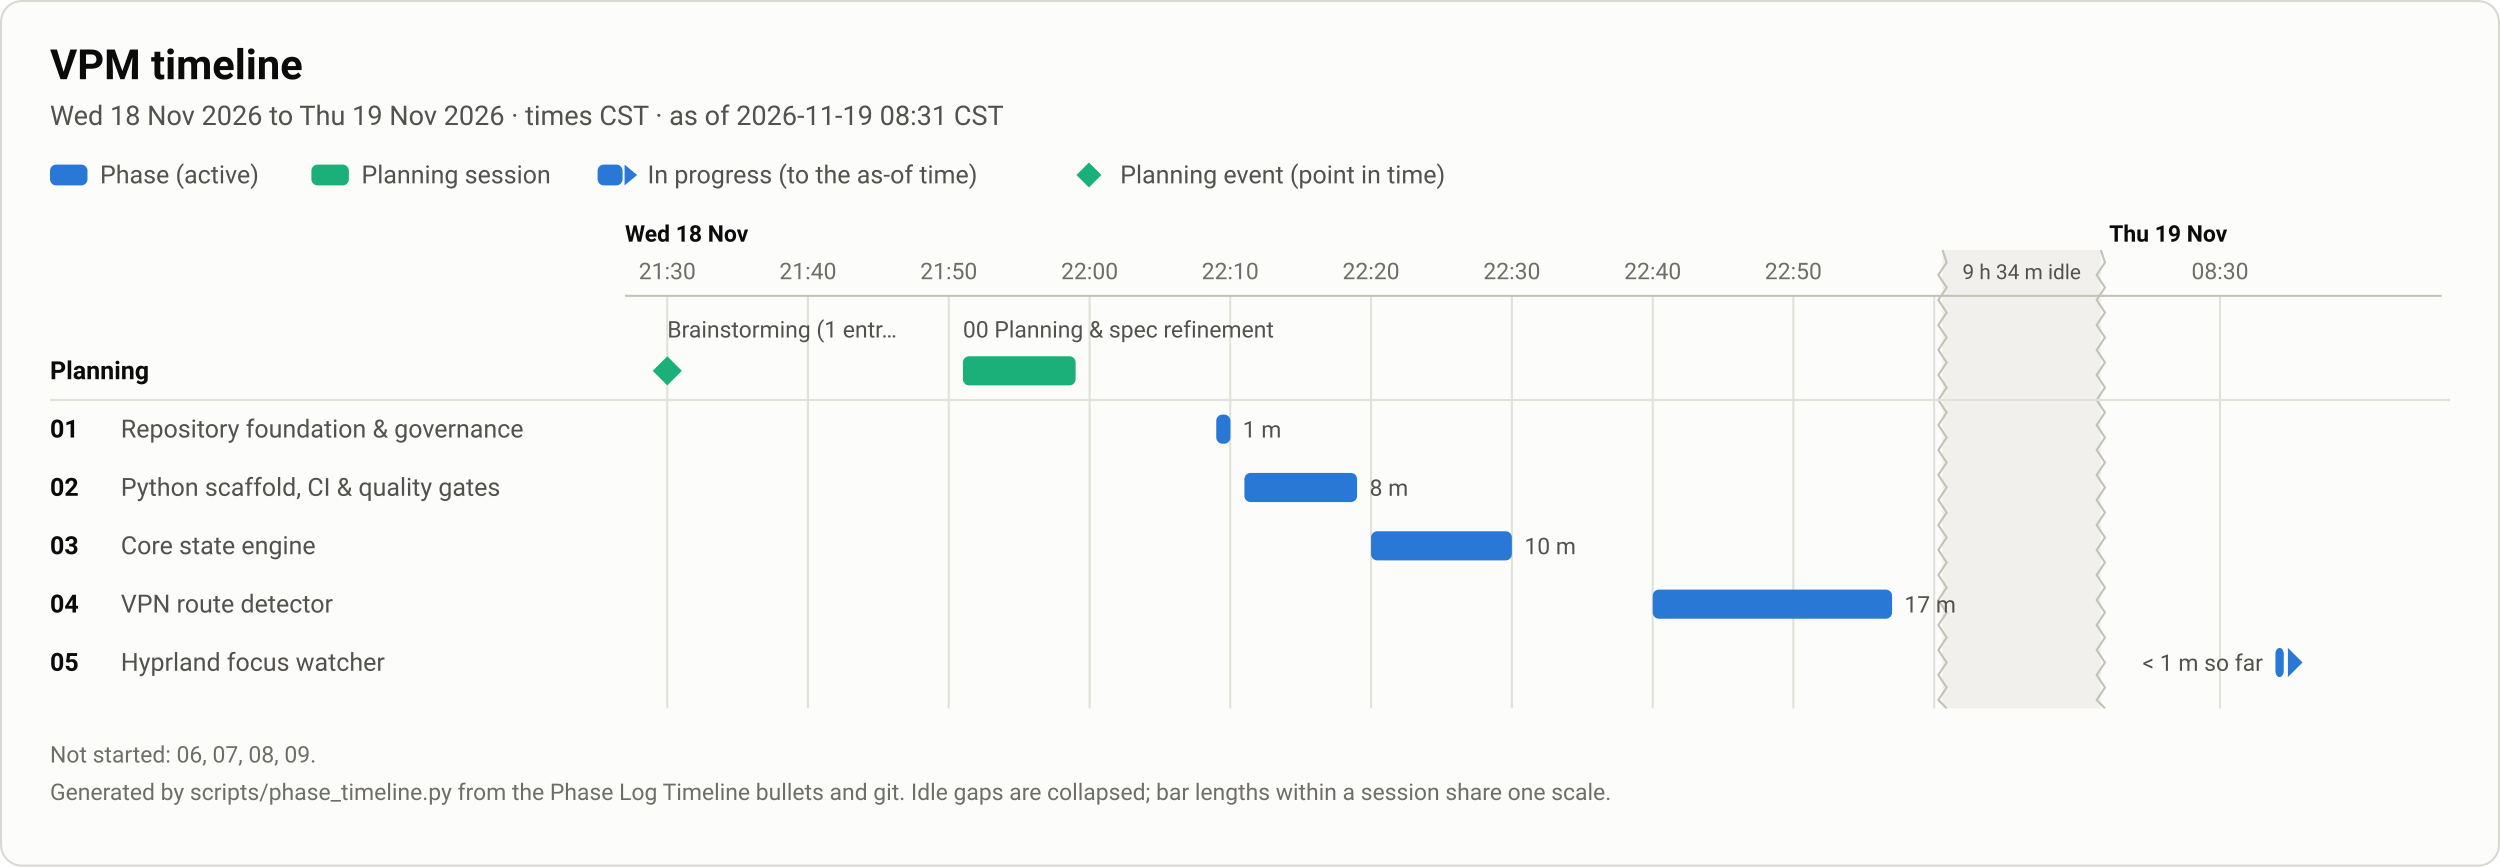
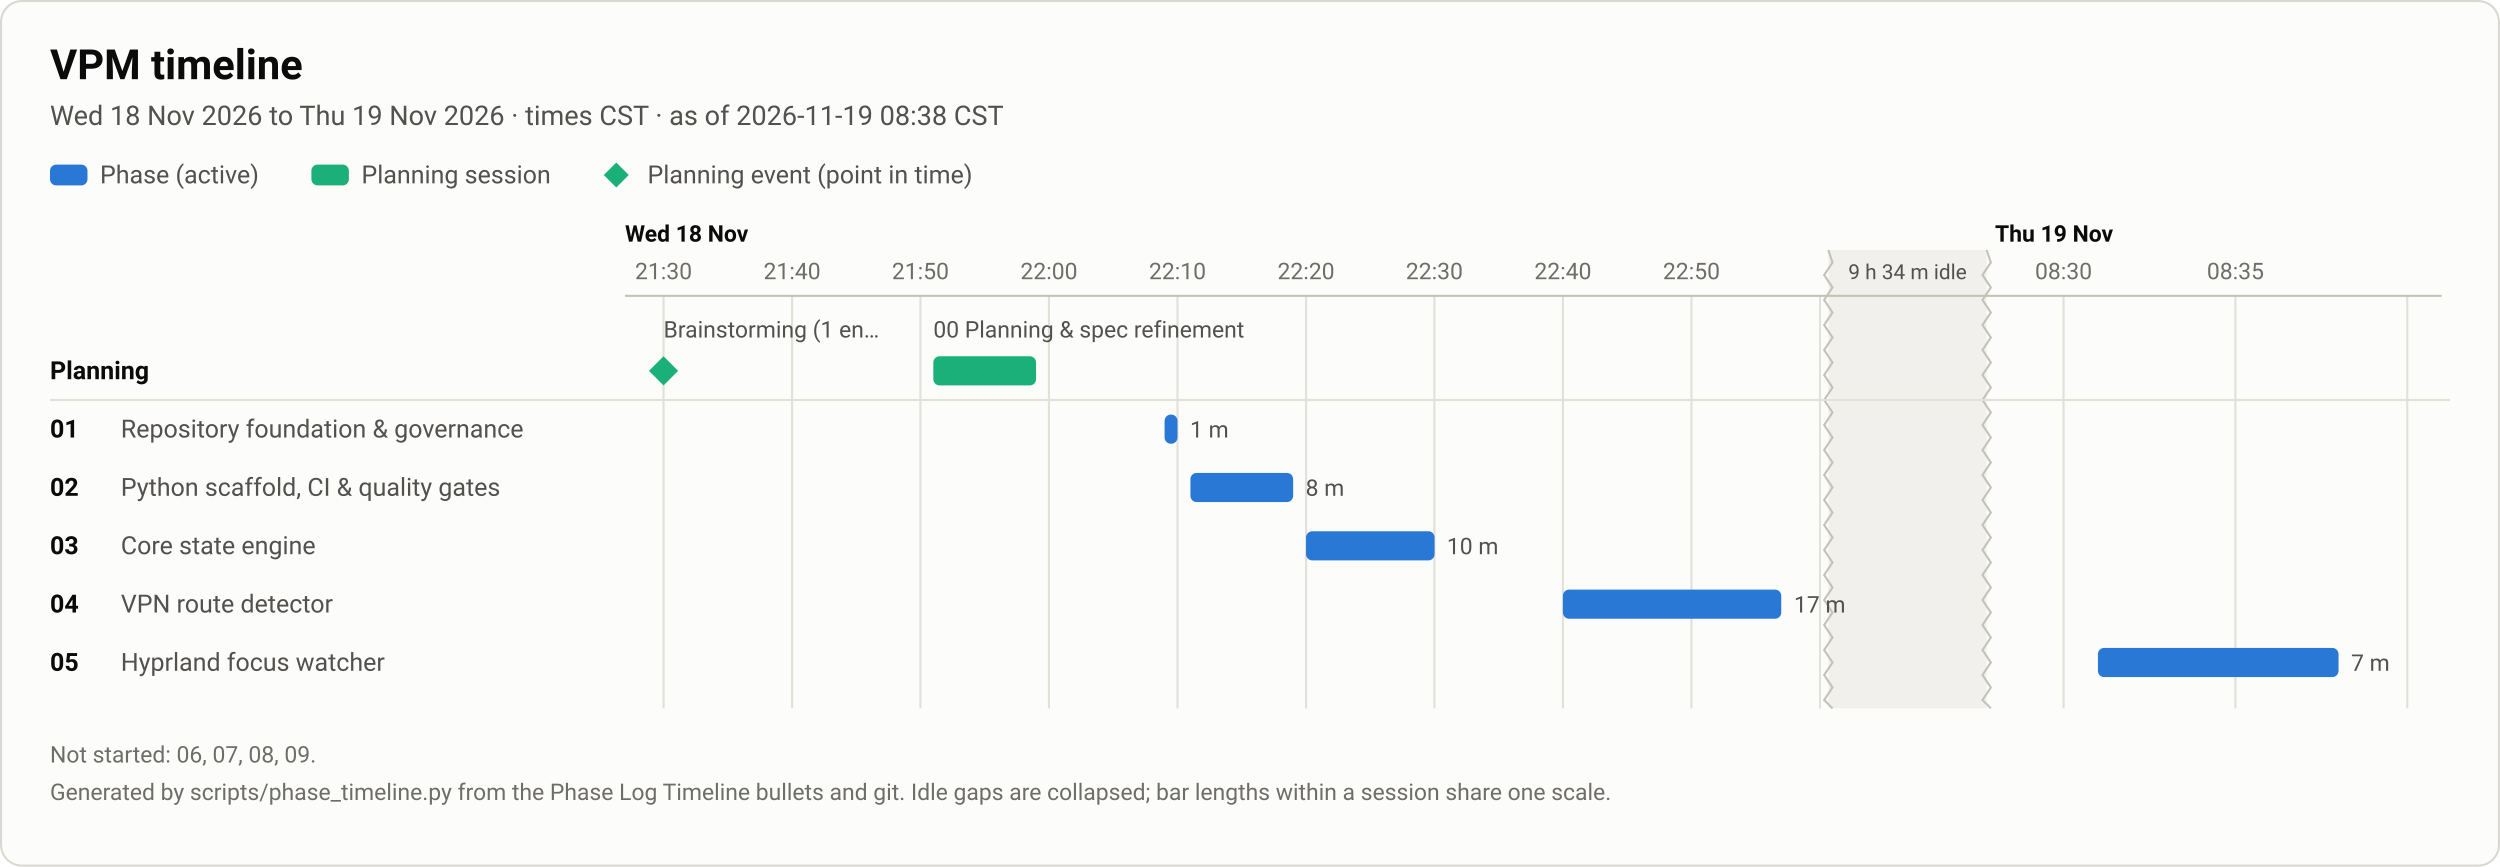
<svg xmlns="http://www.w3.org/2000/svg" width="1200" height="416" viewBox="0 0 1200 416" role="img" aria-labelledby="tl-title tl-desc" font-family="system-ui, -apple-system, &quot;Segoe UI&quot;, Roboto, sans-serif" data-timeline-format="1">
  <style>.card{fill:#fcfcfb;stroke:#d9d8d2}.t1{fill:#0b0b0b}.t2{fill:#52514e}.t3{fill:#6f6d68}.grid{stroke:#e1e0d9}.axis{stroke:#c3c2b7}.brk{fill:#f1f0ec}.brke{stroke:#c3c2b7;fill:none}.ph{fill:#2a78d6}.pl{fill:#1baf7a}.tail{stroke:#2a78d6}.tailpl{stroke:#1baf7a}.hb{fill:#fbe1d6}.hl{stroke:#eb6834}.wo{stroke:#eb6834;fill:none}.ap{stroke:#0b0b0b;fill:none}.sep{stroke:#e1e0d9}text{font-variant-numeric:tabular-nums}@media (prefers-color-scheme: dark){.card{fill:#1a1a19;stroke:#3a3a37}.t1{fill:#f0efec}.t2{fill:#c3c2b7}.t3{fill:#a3a19a}.grid{stroke:#2c2c2a}.axis{stroke:#4a4a46}.brk{fill:#262624}.brke{stroke:#4a4a46;fill:none}.ph{fill:#3987e5}.pl{fill:#199e70}.tail{stroke:#3987e5}.tailpl{stroke:#199e70}.hb{fill:#4a2a1c}.hl{stroke:#d95926}.wo{stroke:#d95926;fill:none}.ap{stroke:#f0efec;fill:none}.sep{stroke:#2c2c2a}}</style>
  <defs>
    <pattern id="tl-hatch" patternUnits="userSpaceOnUse" width="6" height="6" patternTransform="rotate(45)">
      <rect class="hb" width="6" height="6" />
      <line class="hl" x1="1.5" y1="0" x2="1.5" y2="6" stroke-width="2.4" />
    </pattern>
  </defs>
  <rect class="card" x="0.5" y="0.5" width="1199" height="415" rx="10" />
  <text class="t1" x="24" y="38" font-size="20" font-weight="600">VPM timeline</text>
-   <text class="t2" x="24" y="60" font-size="13">Wed 18 Nov 2026 to Thu 19 Nov 2026 · times CST · as of 2026-11-19 08:31 CST</text>
+   <text class="t2" x="24" y="60" font-size="13">Wed 18 Nov 2026 to Thu 19 Nov 2026 · times CST · as of 2026-11-19 08:38 CST</text>
  <rect class="ph" x="24.0" y="79" width="18" height="10" rx="3" />
  <text class="t2" x="48" y="88" font-size="12">Phase (active)</text>
  <rect class="pl" x="149.462" y="79" width="18" height="10" rx="3" />
  <text class="t2" x="173.5" y="88" font-size="12">Planning session</text>
-   <rect class="ph" x="286.848" y="79" width="12" height="10" rx="3" />
-   <path class="ph" d="M299.8 79l6 5l-6 5z" />
-   <text class="t2" x="310.8" y="88" font-size="12">In progress (to the as-of time)</text>
-   <path class="pl" d="M522.7 78l6 6l-6 6l-6-6z" />
-   <text class="t2" x="537.7" y="88" font-size="12">Planning event (point in time)</text>
+   <path class="pl" d="M295.8 78l6 6l-6 6l-6-6z" />
+   <text class="t2" x="310.8" y="88" font-size="12">Planning event (point in time)</text>
  <text class="t1" x="300" y="116" font-size="11" font-weight="600">Wed 18 Nov</text>
-   <line class="grid" x1="320.3" x2="320.3" y1="142" y2="340" stroke-width="1" />
-   <text class="t3" x="320.3" y="134" font-size="11" text-anchor="middle">21:30</text>
-   <line class="grid" x1="387.8" x2="387.8" y1="142" y2="340" stroke-width="1" />
-   <text class="t3" x="387.8" y="134" font-size="11" text-anchor="middle">21:40</text>
-   <line class="grid" x1="455.4" x2="455.4" y1="142" y2="340" stroke-width="1" />
-   <text class="t3" x="455.4" y="134" font-size="11" text-anchor="middle">21:50</text>
-   <line class="grid" x1="523" x2="523" y1="142" y2="340" stroke-width="1" />
-   <text class="t3" x="523" y="134" font-size="11" text-anchor="middle">22:00</text>
-   <line class="grid" x1="590.5" x2="590.5" y1="142" y2="340" stroke-width="1" />
-   <text class="t3" x="590.5" y="134" font-size="11" text-anchor="middle">22:10</text>
-   <line class="grid" x1="658.1" x2="658.1" y1="142" y2="340" stroke-width="1" />
-   <text class="t3" x="658.1" y="134" font-size="11" text-anchor="middle">22:20</text>
-   <line class="grid" x1="725.7" x2="725.7" y1="142" y2="340" stroke-width="1" />
-   <text class="t3" x="725.7" y="134" font-size="11" text-anchor="middle">22:30</text>
-   <line class="grid" x1="793.3" x2="793.3" y1="142" y2="340" stroke-width="1" />
-   <text class="t3" x="793.3" y="134" font-size="11" text-anchor="middle">22:40</text>
-   <line class="grid" x1="860.8" x2="860.8" y1="142" y2="340" stroke-width="1" />
-   <text class="t3" x="860.8" y="134" font-size="11" text-anchor="middle">22:50</text>
-   <line class="grid" x1="928.4" x2="928.4" y1="142" y2="340" stroke-width="1" />
-   <rect class="brk" x="932.4" y="120" width="76" height="220" />
-   <path class="brke" stroke-width="1" d="M932.4 120L934.4 126L930.4 132L934.4 138L930.4 144L934.4 150L930.4 156L934.4 162L930.4 168L934.4 174L930.4 180L934.4 186L930.4 192L934.4 198L930.4 204L934.4 210L930.4 216L934.4 222L930.4 228L934.4 234L930.4 240L934.4 246L930.4 252L934.4 258L930.4 264L934.4 270L930.4 276L934.4 282L930.4 288L934.4 294L930.4 300L934.4 306L930.4 312L934.4 318L930.4 324L934.4 330L930.4 336L934.4 340" />
-   <path class="brke" stroke-width="1" d="M1008.4 120L1010.4 126L1006.4 132L1010.4 138L1006.4 144L1010.4 150L1006.4 156L1010.4 162L1006.4 168L1010.4 174L1006.4 180L1010.4 186L1006.4 192L1010.4 198L1006.4 204L1010.4 210L1006.4 216L1010.4 222L1006.4 228L1010.4 234L1006.4 240L1010.4 246L1006.4 252L1010.4 258L1006.4 264L1010.4 270L1006.4 276L1010.4 282L1006.4 288L1010.4 294L1006.4 300L1010.4 306L1006.4 312L1010.4 318L1006.4 324L1010.4 330L1006.4 336L1010.4 340" />
-   <text class="t2" x="970.4" y="134" font-size="10" text-anchor="middle">9 h 34 m idle</text>
-   <text class="t1" x="1012.4" y="116" font-size="11" font-weight="600">Thu 19 Nov</text>
-   <line class="grid" x1="1065.6" x2="1065.6" y1="142" y2="340" stroke-width="1" />
-   <text class="t3" x="1065.6" y="134" font-size="11" text-anchor="middle">08:30</text>
+   <line class="grid" x1="318.5" x2="318.5" y1="142" y2="340" stroke-width="1" />
+   <text class="t3" x="318.5" y="134" font-size="11" text-anchor="middle">21:30</text>
+   <line class="grid" x1="380.2" x2="380.2" y1="142" y2="340" stroke-width="1" />
+   <text class="t3" x="380.2" y="134" font-size="11" text-anchor="middle">21:40</text>
+   <line class="grid" x1="441.8" x2="441.8" y1="142" y2="340" stroke-width="1" />
+   <text class="t3" x="441.8" y="134" font-size="11" text-anchor="middle">21:50</text>
+   <line class="grid" x1="503.5" x2="503.5" y1="142" y2="340" stroke-width="1" />
+   <text class="t3" x="503.5" y="134" font-size="11" text-anchor="middle">22:00</text>
+   <line class="grid" x1="565.2" x2="565.2" y1="142" y2="340" stroke-width="1" />
+   <text class="t3" x="565.2" y="134" font-size="11" text-anchor="middle">22:10</text>
+   <line class="grid" x1="626.9" x2="626.9" y1="142" y2="340" stroke-width="1" />
+   <text class="t3" x="626.9" y="134" font-size="11" text-anchor="middle">22:20</text>
+   <line class="grid" x1="688.5" x2="688.5" y1="142" y2="340" stroke-width="1" />
+   <text class="t3" x="688.5" y="134" font-size="11" text-anchor="middle">22:30</text>
+   <line class="grid" x1="750.2" x2="750.2" y1="142" y2="340" stroke-width="1" />
+   <text class="t3" x="750.2" y="134" font-size="11" text-anchor="middle">22:40</text>
+   <line class="grid" x1="811.9" x2="811.9" y1="142" y2="340" stroke-width="1" />
+   <text class="t3" x="811.9" y="134" font-size="11" text-anchor="middle">22:50</text>
+   <line class="grid" x1="873.6" x2="873.6" y1="142" y2="340" stroke-width="1" />
+   <rect class="brk" x="877.6" y="120" width="76" height="220" />
+   <path class="brke" stroke-width="1" d="M877.6 120L879.6 126L875.6 132L879.6 138L875.6 144L879.6 150L875.6 156L879.6 162L875.6 168L879.6 174L875.6 180L879.6 186L875.6 192L879.6 198L875.6 204L879.6 210L875.6 216L879.6 222L875.6 228L879.6 234L875.6 240L879.6 246L875.6 252L879.6 258L875.6 264L879.6 270L875.6 276L879.6 282L875.6 288L879.6 294L875.6 300L879.6 306L875.6 312L879.6 318L875.6 324L879.6 330L875.6 336L879.6 340" />
+   <path class="brke" stroke-width="1" d="M953.6 120L955.6 126L951.6 132L955.6 138L951.6 144L955.6 150L951.6 156L955.6 162L951.6 168L955.6 174L951.6 180L955.6 186L951.6 192L955.6 198L951.6 204L955.6 210L951.6 216L955.6 222L951.6 228L955.6 234L951.6 240L955.6 246L951.6 252L955.6 258L951.6 264L955.6 270L951.6 276L955.6 282L951.6 288L955.6 294L951.6 300L955.6 306L951.6 312L955.6 318L951.6 324L955.6 330L951.6 336L955.6 340" />
+   <text class="t2" x="915.6" y="134" font-size="10" text-anchor="middle">9 h 34 m idle</text>
+   <text class="t1" x="957.6" y="116" font-size="11" font-weight="600">Thu 19 Nov</text>
+   <line class="grid" x1="990.5" x2="990.5" y1="142" y2="340" stroke-width="1" />
+   <text class="t3" x="990.5" y="134" font-size="11" text-anchor="middle">08:30</text>
+   <line class="grid" x1="1073" x2="1073" y1="142" y2="340" stroke-width="1" />
+   <text class="t3" x="1073" y="134" font-size="11" text-anchor="middle">08:35</text>
+   <line class="grid" x1="1155.5" x2="1155.5" y1="142" y2="340" stroke-width="1" />
  <line class="axis" x1="300" x2="1172" y1="142" y2="142" stroke-width="1" />
  <text class="t1" x="24" y="182" font-size="12" font-weight="600">Planning</text>
  <g id="tl-bs1">
-     <path class="pl" d="M320.3 171l7 7l-7 7l-7-7z" />
+     <path class="pl" d="M318.5 171l7 7l-7 7l-7-7z" />
  </g>
-   <text class="t2" x="320.3" y="162" font-size="11">Brainstorming (1 entr…</text>
+   <text class="t2" x="318.5" y="162" font-size="11">Brainstorming (1 en…</text>
  <g id="tl-p00">
-     <rect class="pl" x="462.2" y="171" width="54.1" height="14" rx="3" />
+     <rect class="pl" x="448" y="171" width="49.3" height="14" rx="3" />
  </g>
-   <text class="t2" x="462.2" y="162" font-size="11">00 Planning &amp; spec refinement</text>
+   <text class="t2" x="448" y="162" font-size="11">00 Planning &amp; spec refinement</text>
  <line class="sep" x1="24" x2="1176" y1="192" y2="192" stroke-width="1" />
  <text class="t1" x="24" y="210" font-size="12" font-weight="600">01</text>
  <text class="t2" x="58" y="210" font-size="12">Repository foundation &amp; governance</text>
  <g id="tl-p01">
-     <rect class="ph" x="583.8" y="199" width="6.8" height="14" rx="3" />
+     <rect class="ph" x="559" y="199" width="6.2" height="14" rx="3" />
  </g>
-   <text class="t2" x="596.5" y="210" font-size="11">1 m</text>
+   <text class="t2" x="571.2" y="210" font-size="11">1 m</text>
  <text class="t1" x="24" y="238" font-size="12" font-weight="600">02</text>
  <text class="t2" x="58" y="238" font-size="12">Python scaffold, CI &amp; quality gates</text>
  <g id="tl-p02">
-     <rect class="ph" x="597.3" y="227" width="54.1" height="14" rx="3" />
+     <rect class="ph" x="571.4" y="227" width="49.3" height="14" rx="3" />
  </g>
-   <text class="t2" x="657.4" y="238" font-size="11">8 m</text>
+   <text class="t2" x="626.7" y="238" font-size="11">8 m</text>
  <text class="t1" x="24" y="266" font-size="12" font-weight="600">03</text>
  <text class="t2" x="58" y="266" font-size="12">Core state engine</text>
  <g id="tl-p03">
-     <rect class="ph" x="658.1" y="255" width="67.6" height="14" rx="3" />
+     <rect class="ph" x="626.9" y="255" width="61.7" height="14" rx="3" />
  </g>
-   <text class="t2" x="731.7" y="266" font-size="11">10 m</text>
+   <text class="t2" x="694.5" y="266" font-size="11">10 m</text>
  <text class="t1" x="24" y="294" font-size="12" font-weight="600">04</text>
  <text class="t2" x="58" y="294" font-size="12">VPN route detector</text>
  <g id="tl-p04">
-     <rect class="ph" x="793.3" y="283" width="114.9" height="14" rx="3" />
+     <rect class="ph" x="750.2" y="283" width="104.8" height="14" rx="3" />
  </g>
-   <text class="t2" x="914.1" y="294" font-size="11">17 m</text>
+   <text class="t2" x="861.1" y="294" font-size="11">17 m</text>
  <text class="t1" x="24" y="322" font-size="12" font-weight="600">05</text>
  <text class="t2" x="58" y="322" font-size="12">Hyprland focus watcher</text>
  <g id="tl-p05">
-     <rect class="ph" x="1092.2" y="311" width="4" height="14" rx="3" />
-     <path class="ph" d="M1098.2 311l7 7l-7 7z" />
+     <rect class="ph" x="1007" y="311" width="115.5" height="14" rx="3" />
  </g>
-   <text class="t2" x="1086.2" y="322" font-size="11" text-anchor="end">&lt; 1 m so far</text>
+   <text class="t2" x="1128.5" y="322" font-size="11">7 m</text>
  <text class="t3" x="24" y="366" font-size="11">Not started: 06, 07, 08, 09.</text>
  <text class="t3" x="24" y="384" font-size="11">Generated by scripts/phase_timeline.py from the Phase Log Timeline bullets and git. Idle gaps are collapsed; bar lengths within a session share one scale.</text>
</svg>
